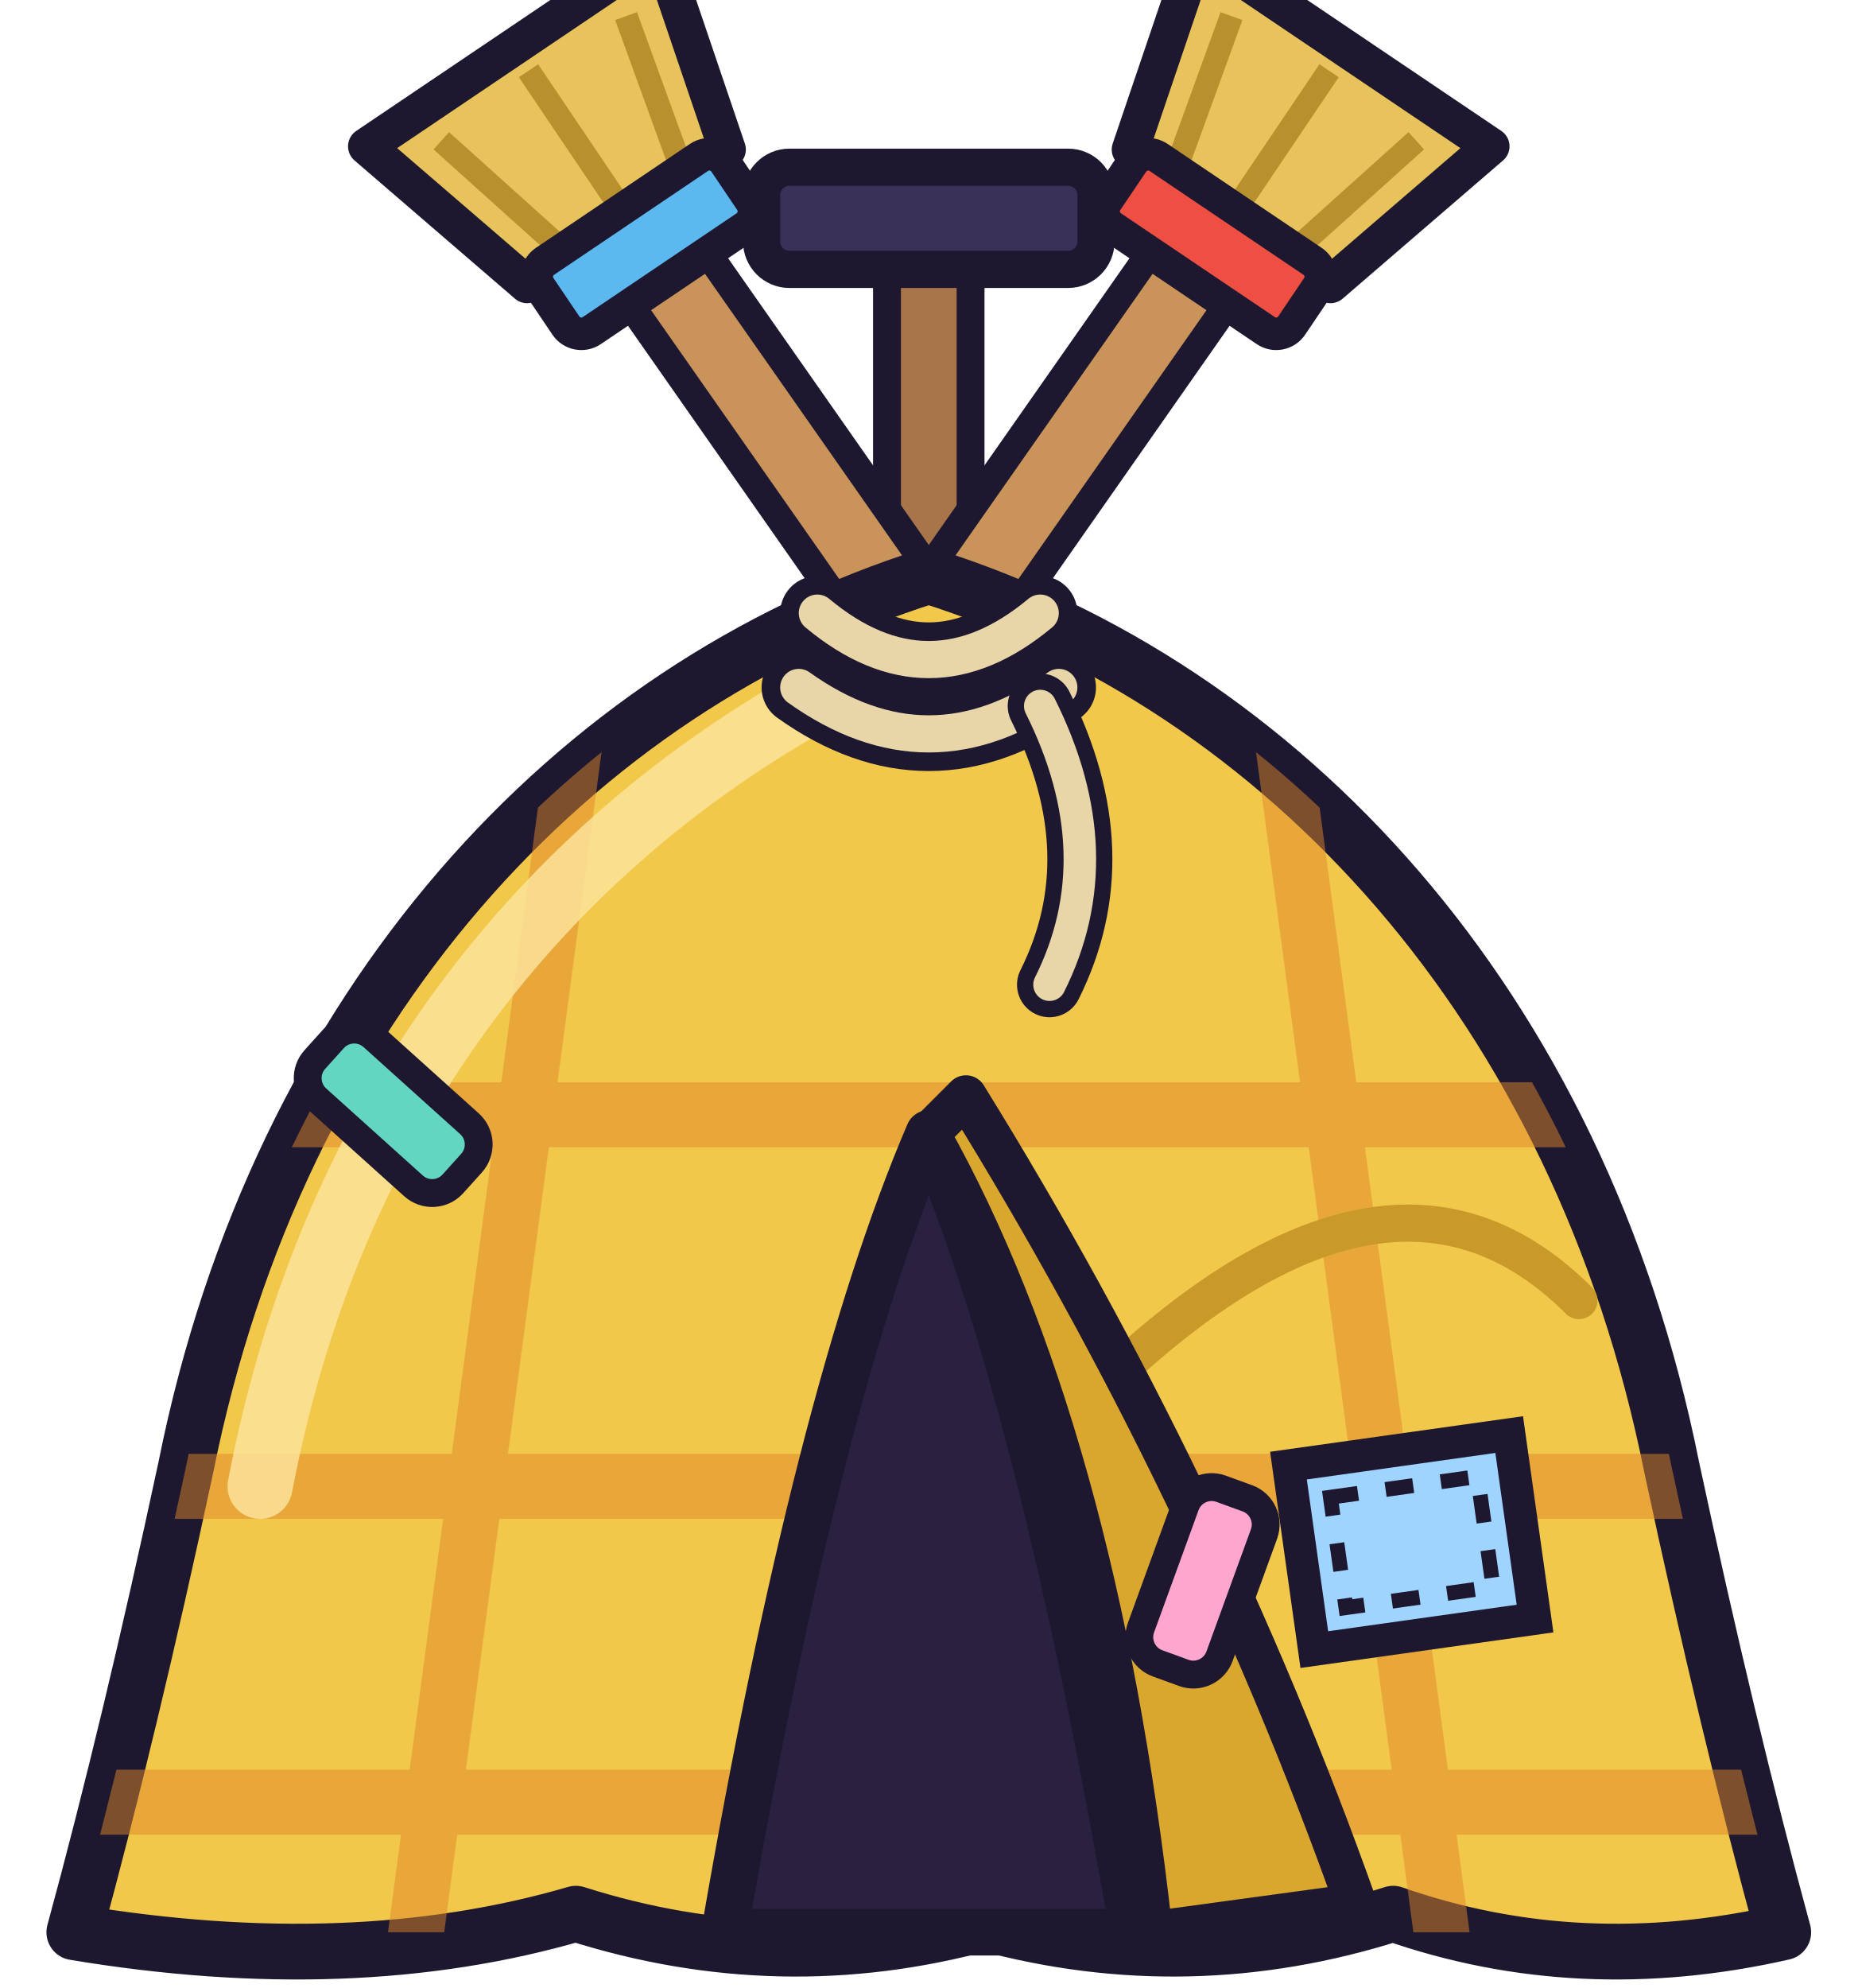
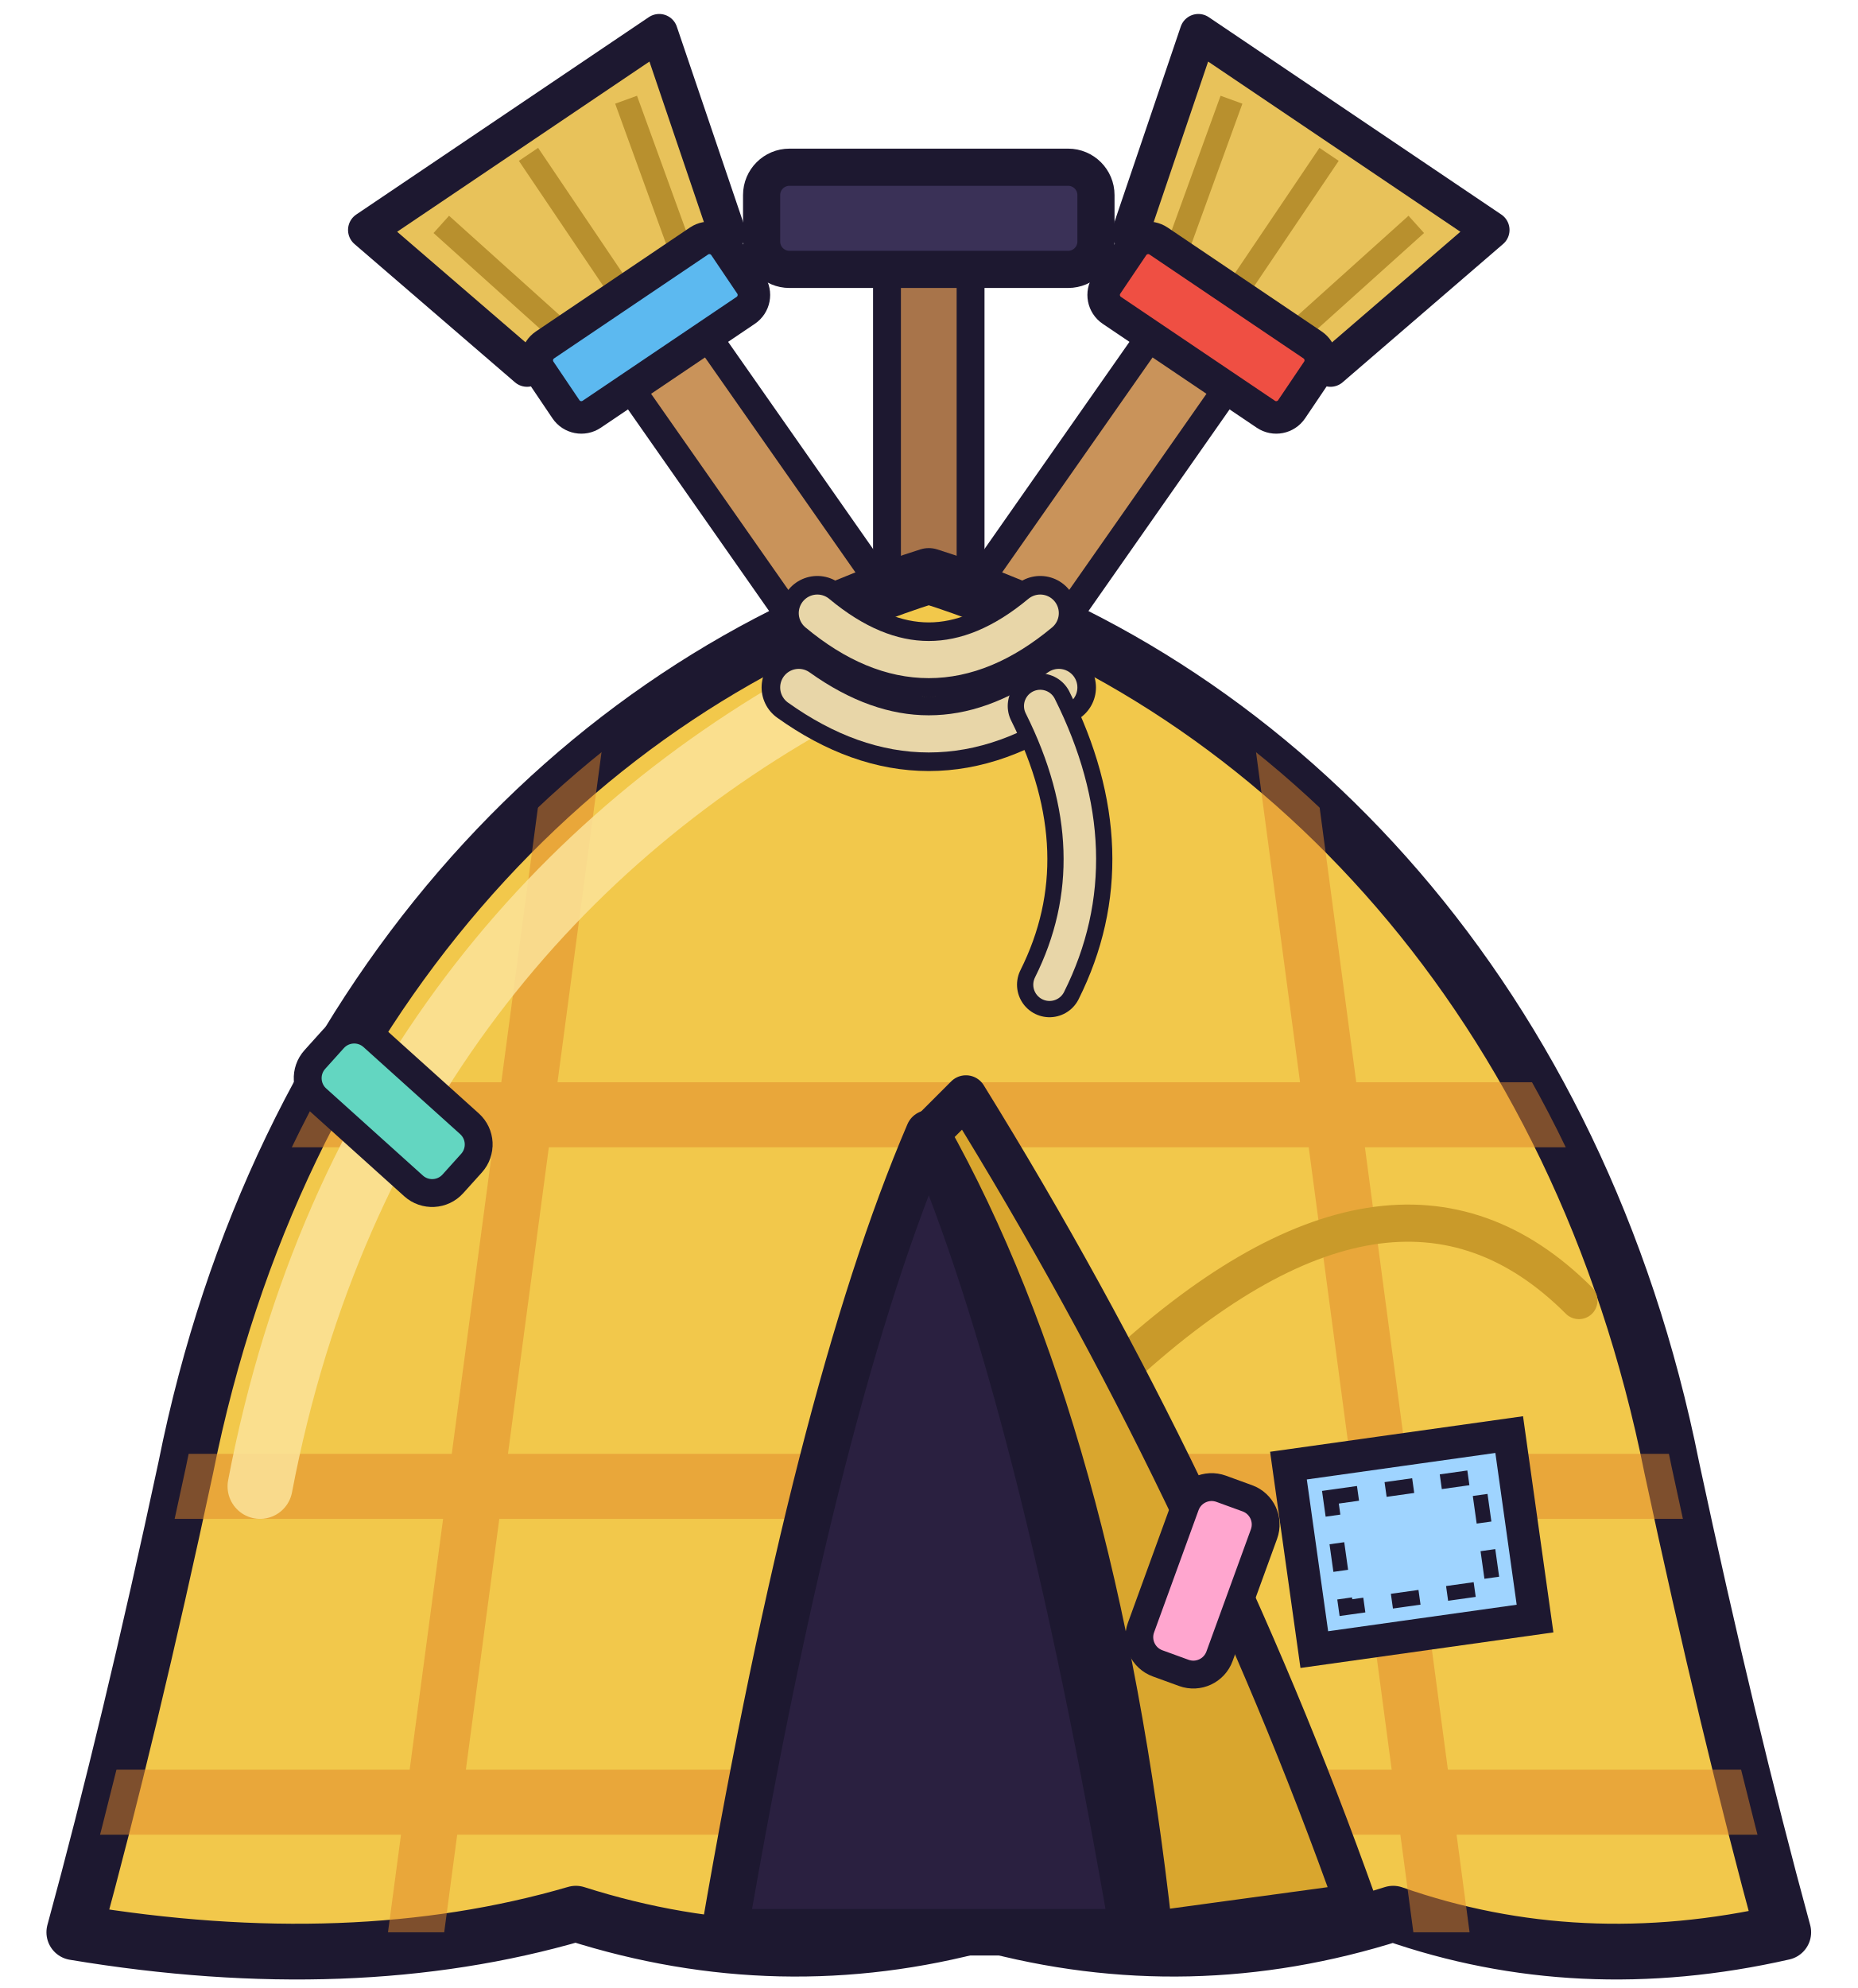
<svg xmlns="http://www.w3.org/2000/svg" viewBox="0 0 200 214" width="200" height="214">
  <defs>
    <clipPath id="t">
      <path d="M8 208 Q14 186 20 158 C30 108 62 74 100 62 C138 74 170 108 180 158 Q186 186 192 208 Z" />
    </clipPath>
  </defs>
  <path d="M100 70 L100 28" stroke="#1d1830" stroke-width="12" stroke-linecap="round" />
  <path d="M100 70 L100 28" stroke="#a8744a" stroke-width="6" stroke-linecap="round" />
  <rect x="82" y="18" width="36" height="11" rx="3" fill="#3a3157" stroke="#1d1830" stroke-width="4" />
-   <path d="M100 70 L128 30" stroke="#1d1830" stroke-width="13" stroke-linecap="round" />
-   <path d="M100 70 L128 30" stroke="#c9935a" stroke-width="7" stroke-linecap="round" />
-   <path d="M100 70 L72 30" stroke="#1d1830" stroke-width="13" stroke-linecap="round" />
-   <path d="M100 70 L72 30" stroke="#c9935a" stroke-width="7" stroke-linecap="round" />
-   <g transform="rotate(34 128 30)">
-     <path d="M115 22 L141 22 L147 0 L109 0 Z" fill="#e8c25a" stroke="#1d1830" stroke-width="4" stroke-linejoin="round" />
-     <path d="M120 20 L116 4 M128 20 L128 3 M136 20 L140 4" stroke="#b8902e" stroke-width="2.5" />
-     <rect x="116" y="21" width="24" height="9" rx="2" fill="#ef4f43" stroke="#1d1830" stroke-width="3.5" />
-   </g>
-   <g transform="rotate(-34 72 30)">
-     <path d="M59 22 L85 22 L91 0 L53 0 Z" fill="#e8c25a" stroke="#1d1830" stroke-width="4" stroke-linejoin="round" />
-     <path d="M64 20 L60 4 M72 20 L72 3 M80 20 L84 4" stroke="#b8902e" stroke-width="2.5" />
-     <rect x="60" y="21" width="24" height="9" rx="2" fill="#5cb9f0" stroke="#1d1830" stroke-width="3.5" />
+   <g transform="translate(0 9)">
+     <path d="M100 70 L128 30" stroke="#1d1830" stroke-width="13" stroke-linecap="round" />
+     <path d="M100 70 L128 30" stroke="#c9935a" stroke-width="7" stroke-linecap="round" />
+     <path d="M100 70 L72 30" stroke="#1d1830" stroke-width="13" stroke-linecap="round" />
+     <path d="M100 70 L72 30" stroke="#c9935a" stroke-width="7" stroke-linecap="round" />
+     <g transform="rotate(34 128 30)">
+       <path d="M115 22 L141 22 L147 0 L109 0 Z" fill="#e8c25a" stroke="#1d1830" stroke-width="4" stroke-linejoin="round" />
+       <path d="M120 20 L116 4 M128 20 L128 3 M136 20 L140 4" stroke="#b8902e" stroke-width="2.5" />
+       <rect x="116" y="21" width="24" height="9" rx="2" fill="#ef4f43" stroke="#1d1830" stroke-width="3.5" />
+     </g>
+     <g transform="rotate(-34 72 30)">
+       <path d="M59 22 L85 22 L91 0 L53 0 Z" fill="#e8c25a" stroke="#1d1830" stroke-width="4" stroke-linejoin="round" />
+       <path d="M64 20 L60 4 M72 20 L72 3 M80 20 L84 4" stroke="#b8902e" stroke-width="2.5" />
+       <rect x="60" y="21" width="24" height="9" rx="2" fill="#5cb9f0" stroke="#1d1830" stroke-width="3.5" />
+     </g>
  </g>
  <path d="M8 208 Q14 186 20 158 C30 108 62 74 100 62 C138 74 170 108 180 158 Q186 186 192 208 Q170 213 150 206 Q128 213 106 207 Q84 213 62 206 Q38 213 8 208 Z" fill="#f2c84b" stroke="#1d1830" stroke-width="6" stroke-linejoin="round" />
  <g clip-path="url(#t)" opacity="0.5">
    <path d="M0 120 L200 120 M0 160 L200 160 M0 194 L200 194" stroke="#e0862a" stroke-width="7" />
    <path d="M64 64 L44 214 M136 64 L156 214" stroke="#e0862a" stroke-width="6" />
  </g>
  <path d="M28 160 C36 118 60 90 90 74" stroke="#fbe39a" stroke-width="7" fill="none" stroke-linecap="round" opacity="0.85" />
  <path d="M120 148 Q150 120 170 140" stroke="#c99a2a" stroke-width="4" fill="none" stroke-linecap="round" />
  <g transform="rotate(-8 152 166)">
    <rect x="140" y="156" width="24" height="20" fill="#9fd4ff" stroke="#1d1830" stroke-width="3.5" />
    <rect x="144" y="160" width="16" height="12" fill="none" stroke="#1d1830" stroke-width="1.6" stroke-dasharray="3 3" />
  </g>
  <path d="M78 208 Q88 150 100 122 Q112 150 122 208 Z" fill="#2a2040" stroke="#1d1830" stroke-width="5" stroke-linejoin="round" />
  <path d="M100 122 Q118 154 124 208 L146 205 Q130 160 104 118 Z" fill="#d9a62e" stroke="#1d1830" stroke-width="4.5" stroke-linejoin="round" />
  <rect x="125" y="160" width="9" height="20" rx="3" fill="#ffa6cf" stroke="#1d1830" stroke-width="3" transform="rotate(20 129 170)" />
  <rect x="38" y="110" width="9" height="20" rx="3" fill="#63d6c1" stroke="#1d1830" stroke-width="3" transform="rotate(-48 42 120)" />
  <path d="M88 66 Q100 76 112 66 M86 74 Q100 84 114 74" stroke="#1d1830" stroke-width="8" fill="none" stroke-linecap="round" />
  <path d="M88 66 Q100 76 112 66 M86 74 Q100 84 114 74" stroke="#e8d6a8" stroke-width="4" fill="none" stroke-linecap="round" />
  <path d="M112 76 Q120 92 113 106" stroke="#1d1830" stroke-width="7" fill="none" stroke-linecap="round" />
  <path d="M112 76 Q120 92 113 106" stroke="#e8d6a8" stroke-width="3.5" fill="none" stroke-linecap="round" />
</svg>
